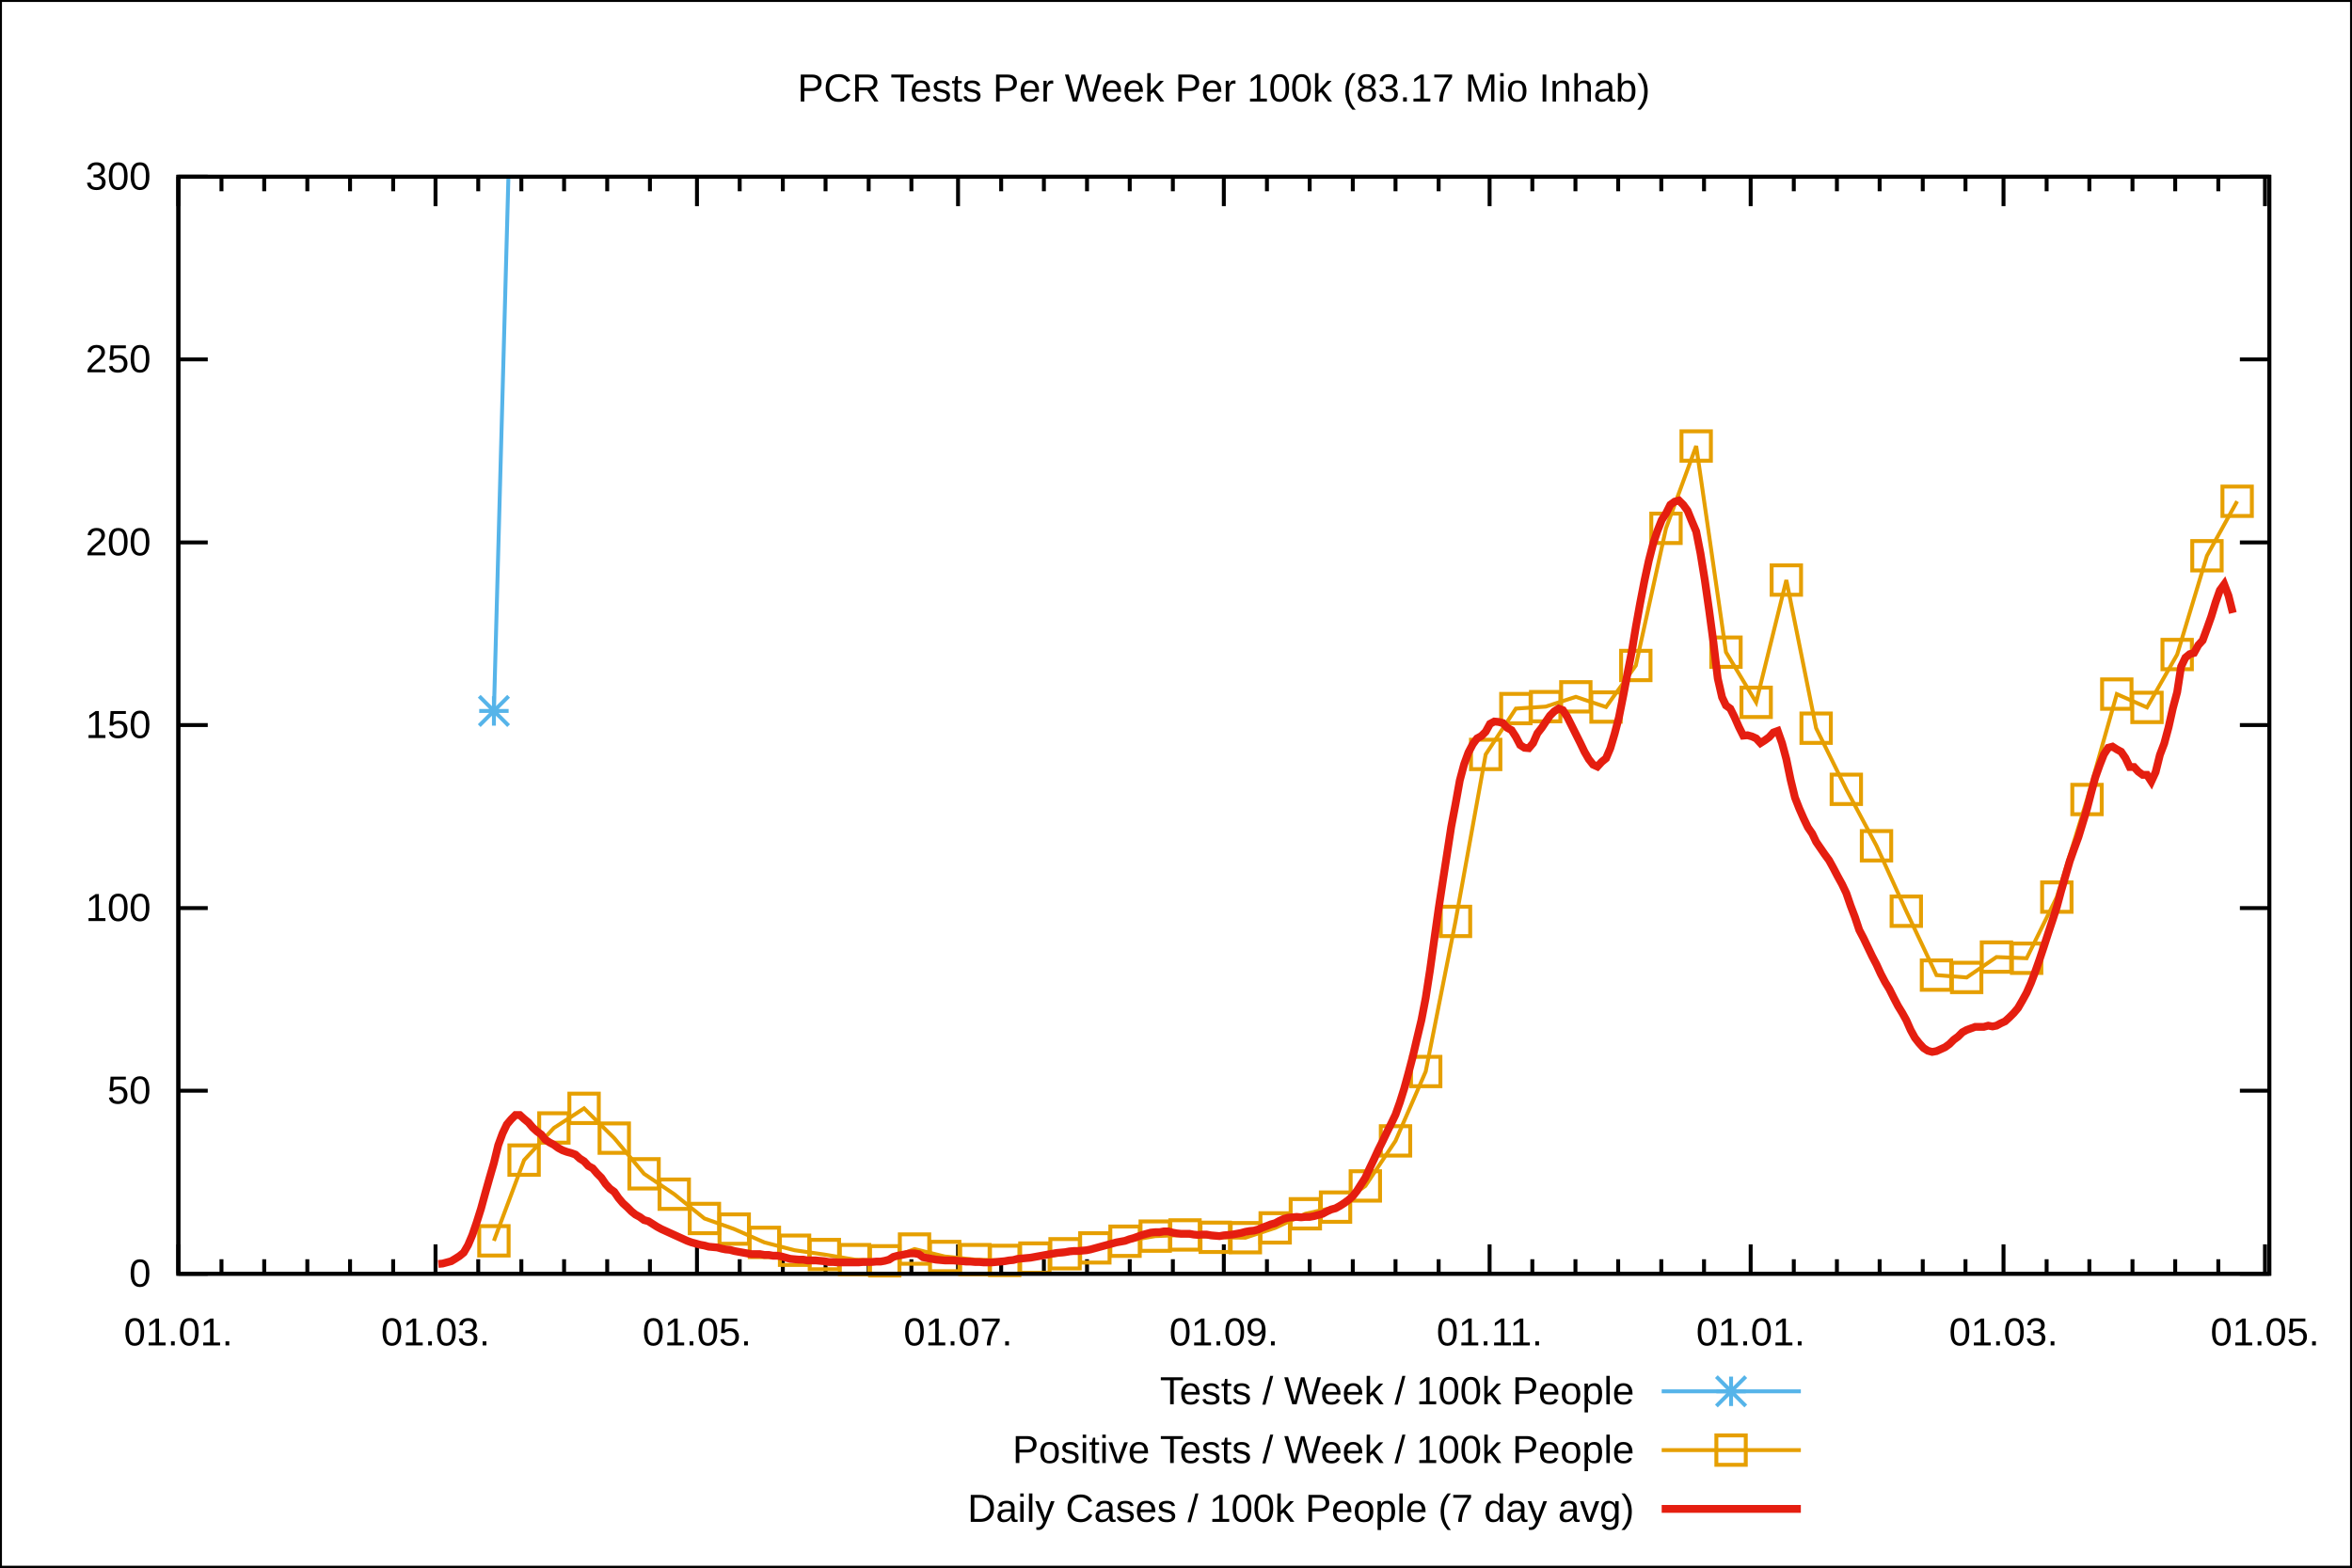
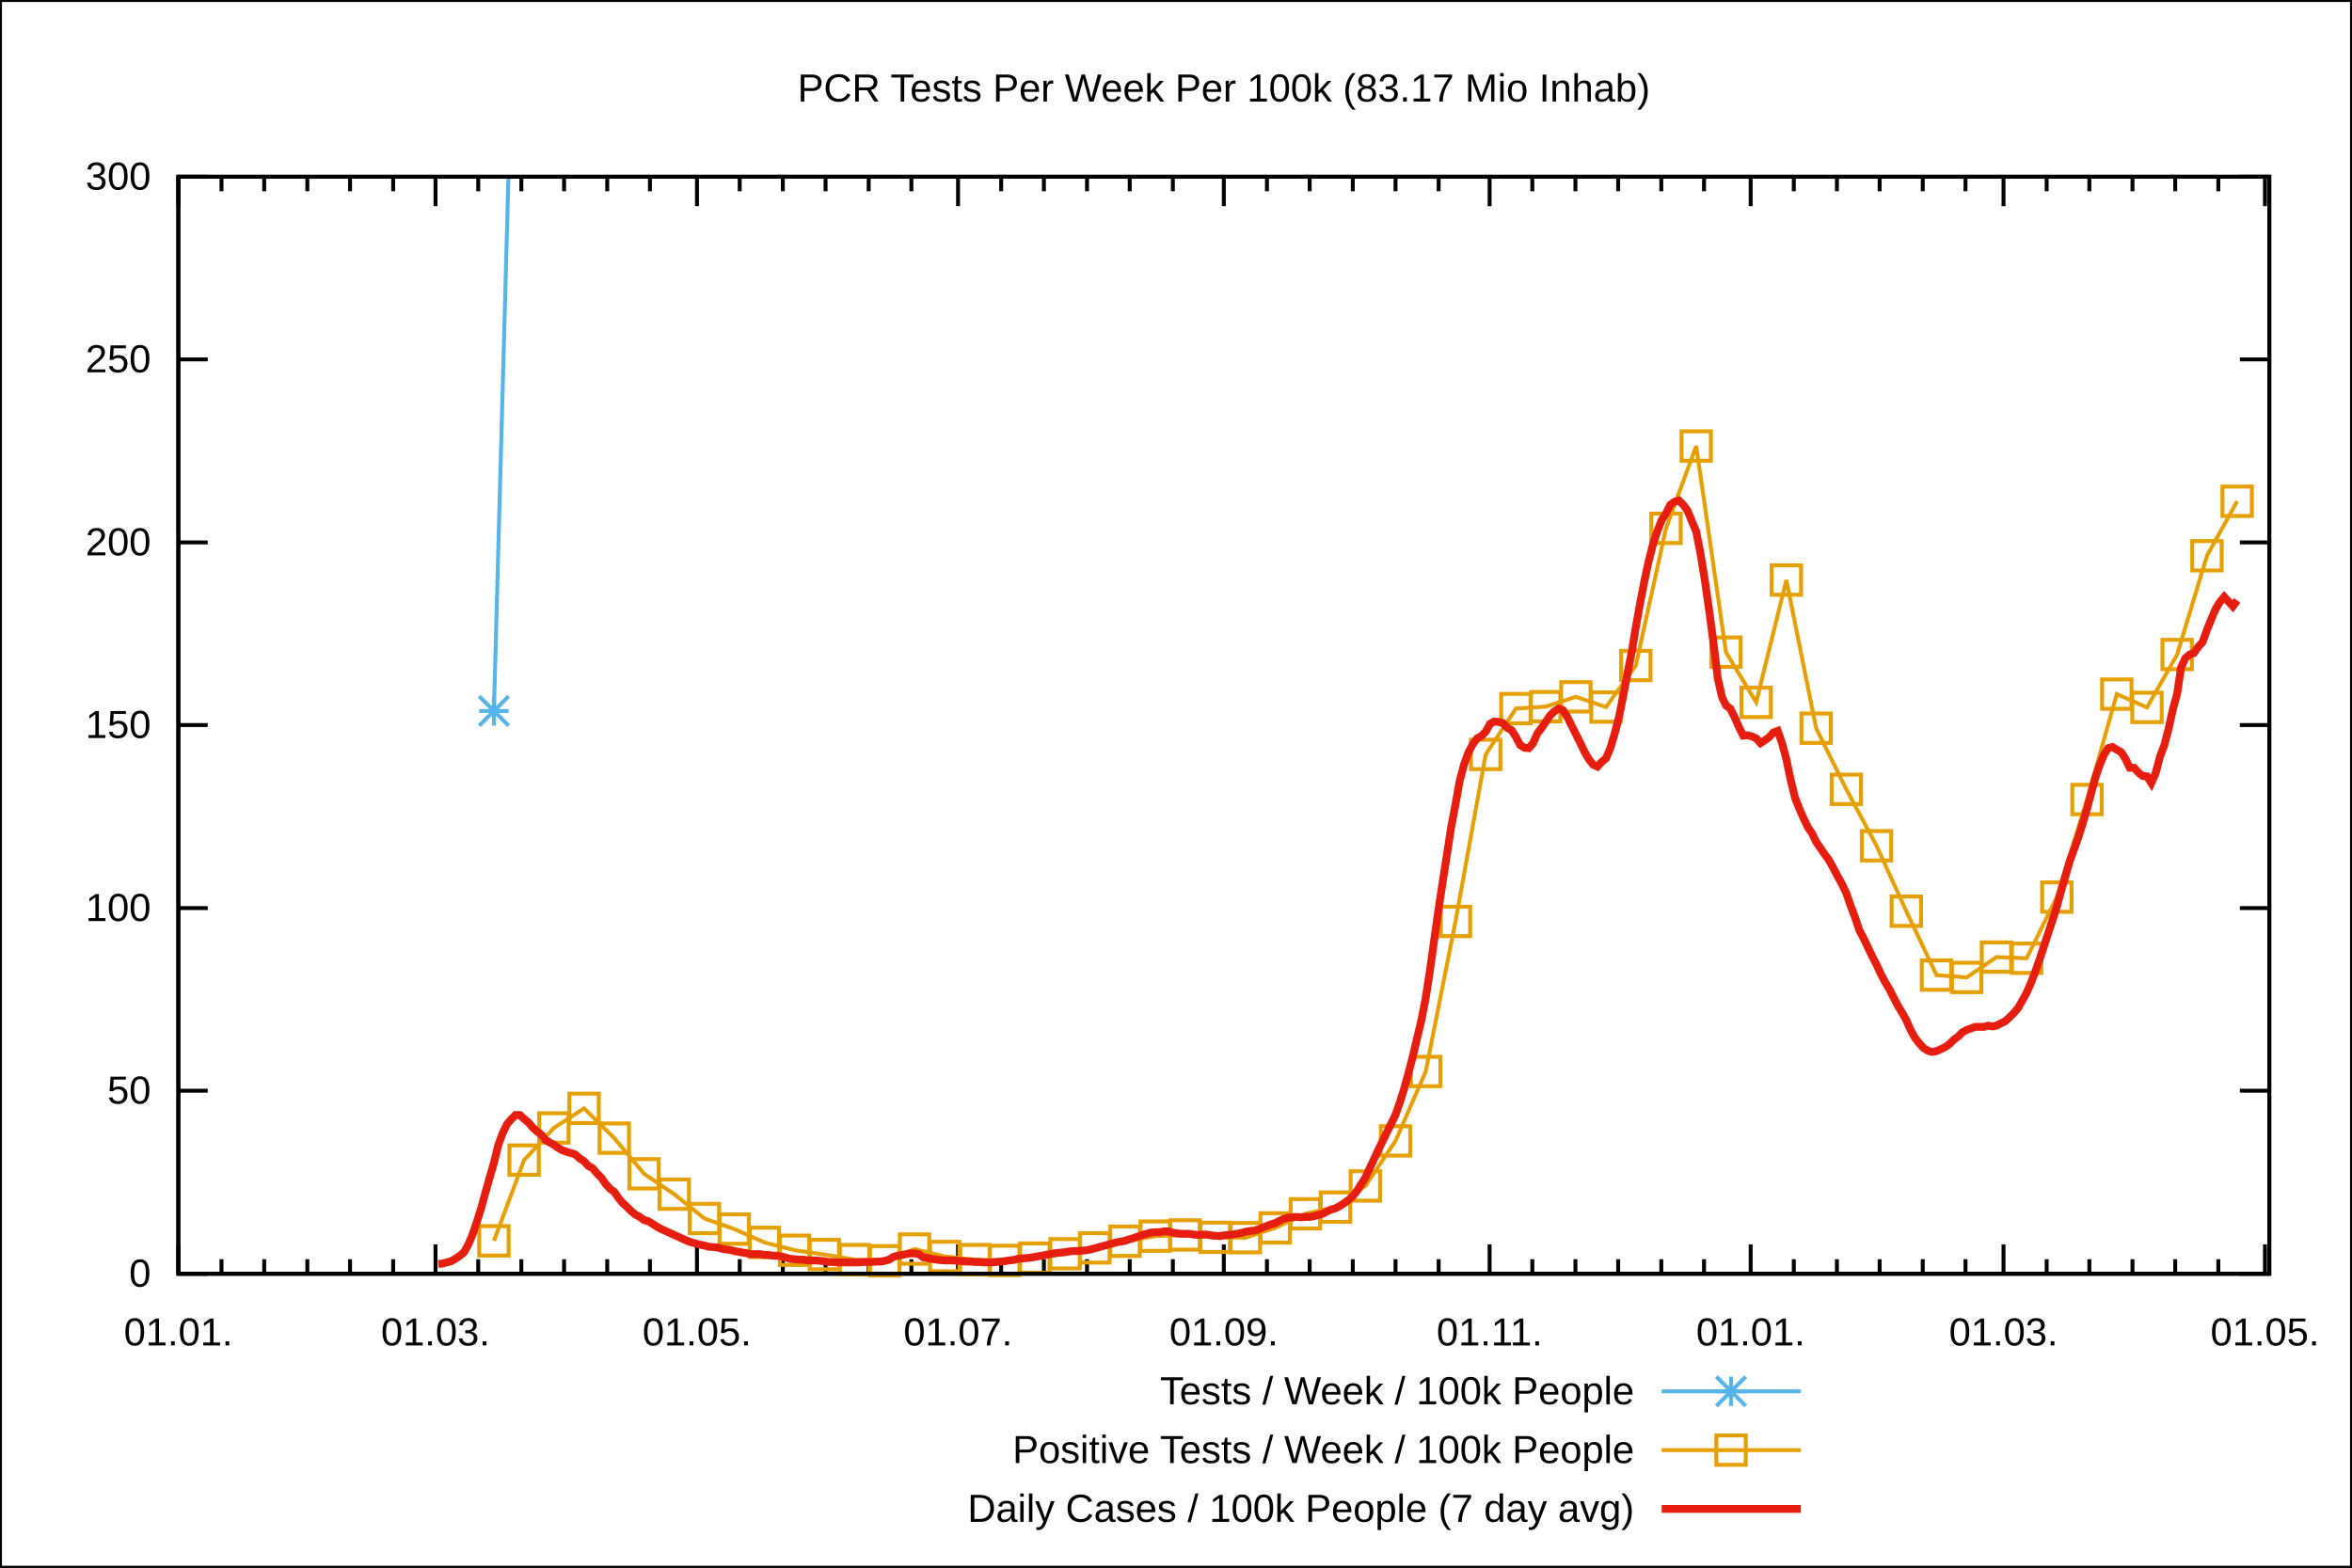
<svg xmlns="http://www.w3.org/2000/svg" xmlns:xlink="http://www.w3.org/1999/xlink" viewBox="0 0 600 400">
  <rect x="0" y="0" width="600" height="400" fill="#ffffff" stroke="black" stroke-width="1" />
  <g id="gnuplot_canvas">
    <defs>
      <circle id="gpDot" r="0.5" stroke-width="0.5" stroke="currentColor" />
      <path id="gpPt0" stroke-width="0.267" stroke="currentColor" d="M-1,0 h2 M0,-1 v2" />
      <path id="gpPt1" stroke-width="0.267" stroke="currentColor" d="M-1,-1 L1,1 M1,-1 L-1,1" />
      <path id="gpPt2" stroke-width="0.267" stroke="currentColor" d="M-1,0 L1,0 M0,-1 L0,1 M-1,-1 L1,1 M-1,1 L1,-1" />
      <rect id="gpPt3" stroke-width="0.267" stroke="currentColor" x="-1" y="-1" width="2" height="2" />
      <rect id="gpPt4" stroke-width="0.267" stroke="currentColor" fill="currentColor" x="-1" y="-1" width="2" height="2" />
      <circle id="gpPt5" stroke-width="0.267" stroke="currentColor" cx="0" cy="0" r="1" />
      <use xlink:href="#gpPt5" id="gpPt6" fill="currentColor" stroke="none" />
      <path id="gpPt7" stroke-width="0.267" stroke="currentColor" d="M0,-1.33 L-1.33,0.67 L1.33,0.67 z" />
      <use xlink:href="#gpPt7" id="gpPt8" fill="currentColor" stroke="none" />
      <use xlink:href="#gpPt7" id="gpPt9" stroke="currentColor" transform="rotate(180)" />
      <use xlink:href="#gpPt9" id="gpPt10" fill="currentColor" stroke="none" />
      <use xlink:href="#gpPt3" id="gpPt11" stroke="currentColor" transform="rotate(45)" />
      <use xlink:href="#gpPt11" id="gpPt12" fill="currentColor" stroke="none" />
      <path id="gpPt13" stroke-width="0.267" stroke="currentColor" d="M0,1.330 L1.265,0.411 L0.782,-1.067 L-0.782,-1.076 L-1.265,0.411 z" />
      <use xlink:href="#gpPt13" id="gpPt14" fill="currentColor" stroke="none" />
      <filter id="textbox" filterUnits="objectBoundingBox" x="0" y="0" height="1" width="1">
        <feFlood flood-color="white" flood-opacity="1" result="bgnd" />
        <feComposite in="SourceGraphic" in2="bgnd" operator="atop" />
      </filter>
      <filter id="greybox" filterUnits="objectBoundingBox" x="0" y="0" height="1" width="1">
        <feFlood flood-color="lightgrey" flood-opacity="1" result="grey" />
        <feComposite in="SourceGraphic" in2="grey" operator="atop" />
      </filter>
    </defs>
    <g fill="none" color="white" stroke="black" stroke-width="1.00" stroke-linecap="butt" stroke-linejoin="miter">
</g>
    <g fill="none" color="black" stroke="currentColor" stroke-width="1.00" stroke-linecap="butt" stroke-linejoin="miter">
      <path stroke="black" d="M45.5,325.0 L53.0,325.0 M578.9,325.0 L571.4,325.0  " />
      <g transform="translate(38.5,328.3)" stroke="none" fill="black" font-family="arial" font-size="10.00" text-anchor="end">
        <text>
          <tspan font-family="arial"> 0</tspan>
        </text>
      </g>
    </g>
    <g fill="none" color="black" stroke="currentColor" stroke-width="1.00" stroke-linecap="butt" stroke-linejoin="miter">
      <path stroke="black" d="M45.5,278.3 L53.0,278.3 M578.9,278.3 L571.4,278.3  " />
      <g transform="translate(38.5,281.6)" stroke="none" fill="black" font-family="arial" font-size="10.00" text-anchor="end">
        <text>
          <tspan font-family="arial"> 50</tspan>
        </text>
      </g>
    </g>
    <g fill="none" color="black" stroke="currentColor" stroke-width="1.00" stroke-linecap="butt" stroke-linejoin="miter">
      <path stroke="black" d="M45.5,231.7 L53.0,231.7 M578.9,231.7 L571.4,231.7  " />
      <g transform="translate(38.5,235.0)" stroke="none" fill="black" font-family="arial" font-size="10.00" text-anchor="end">
        <text>
          <tspan font-family="arial"> 100</tspan>
        </text>
      </g>
    </g>
    <g fill="none" color="black" stroke="currentColor" stroke-width="1.00" stroke-linecap="butt" stroke-linejoin="miter">
      <path stroke="black" d="M45.5,185.0 L53.0,185.0 M578.9,185.0 L571.4,185.0  " />
      <g transform="translate(38.5,188.3)" stroke="none" fill="black" font-family="arial" font-size="10.00" text-anchor="end">
        <text>
          <tspan font-family="arial"> 150</tspan>
        </text>
      </g>
    </g>
    <g fill="none" color="black" stroke="currentColor" stroke-width="1.00" stroke-linecap="butt" stroke-linejoin="miter">
      <path stroke="black" d="M45.5,138.4 L53.0,138.4 M578.9,138.4 L571.4,138.4  " />
      <g transform="translate(38.5,141.7)" stroke="none" fill="black" font-family="arial" font-size="10.00" text-anchor="end">
        <text>
          <tspan font-family="arial"> 200</tspan>
        </text>
      </g>
    </g>
    <g fill="none" color="black" stroke="currentColor" stroke-width="1.00" stroke-linecap="butt" stroke-linejoin="miter">
      <path stroke="black" d="M45.5,91.7 L53.0,91.7 M578.9,91.7 L571.4,91.7  " />
      <g transform="translate(38.5,95.0)" stroke="none" fill="black" font-family="arial" font-size="10.00" text-anchor="end">
        <text>
          <tspan font-family="arial"> 250</tspan>
        </text>
      </g>
    </g>
    <g fill="none" color="black" stroke="currentColor" stroke-width="1.00" stroke-linecap="butt" stroke-linejoin="miter">
      <path stroke="black" d="M45.5,45.1 L53.0,45.1 M578.9,45.1 L571.4,45.1  " />
      <g transform="translate(38.5,48.4)" stroke="none" fill="black" font-family="arial" font-size="10.00" text-anchor="end">
        <text>
          <tspan font-family="arial"> 300</tspan>
        </text>
      </g>
    </g>
    <g fill="none" color="black" stroke="currentColor" stroke-width="1.00" stroke-linecap="butt" stroke-linejoin="miter">
      <path stroke="black" d="M45.5,325.0 L45.5,317.5 M45.5,45.1 L45.5,52.6  " />
      <g transform="translate(45.5,343.3)" stroke="none" fill="black" font-family="arial" font-size="10.00" text-anchor="middle">
        <text>
          <tspan font-family="arial">01.01.</tspan>
        </text>
      </g>
    </g>
    <g fill="none" color="black" stroke="currentColor" stroke-width="1.00" stroke-linecap="butt" stroke-linejoin="miter">
      <path stroke="black" d="M56.5,325.0 L56.5,321.3 M56.5,45.1 L56.5,48.8 M67.4,325.0 L67.4,321.3 M67.4,45.1 L67.4,48.8   M78.4,325.0 L78.4,321.3 M78.4,45.1 L78.4,48.8 M89.3,325.0 L89.3,321.3 M89.3,45.1 L89.3,48.8   M100.3,325.0 L100.3,321.3 M100.3,45.1 L100.3,48.8 M111.1,325.0 L111.1,317.5 M111.1,45.1 L111.1,52.6    " />
      <g transform="translate(111.1,343.3)" stroke="none" fill="black" font-family="arial" font-size="10.00" text-anchor="middle">
        <text>
          <tspan font-family="arial">01.03.</tspan>
        </text>
      </g>
    </g>
    <g fill="none" color="black" stroke="currentColor" stroke-width="1.00" stroke-linecap="butt" stroke-linejoin="miter">
      <path stroke="black" d="M122.0,325.0 L122.0,321.3 M122.0,45.1 L122.0,48.8 M133.0,325.0 L133.0,321.3 M133.0,45.1 L133.0,48.8   M143.9,325.0 L143.9,321.3 M143.9,45.1 L143.9,48.8 M154.9,325.0 L154.9,321.3 M154.9,45.1 L154.9,48.8   M165.8,325.0 L165.8,321.3 M165.8,45.1 L165.8,48.8 M177.8,325.0 L177.8,317.5 M177.8,45.1 L177.8,52.6    " />
      <g transform="translate(177.8,343.3)" stroke="none" fill="black" font-family="arial" font-size="10.00" text-anchor="middle">
        <text>
          <tspan font-family="arial">01.05.</tspan>
        </text>
      </g>
    </g>
    <g fill="none" color="black" stroke="currentColor" stroke-width="1.00" stroke-linecap="butt" stroke-linejoin="miter">
      <path stroke="black" d="M188.7,325.0 L188.7,321.3 M188.7,45.1 L188.7,48.8 M199.7,325.0 L199.7,321.3 M199.7,45.1 L199.7,48.8   M210.6,325.0 L210.6,321.3 M210.6,45.1 L210.6,48.8 M221.6,325.0 L221.6,321.3 M221.6,45.1 L221.6,48.8   M232.5,325.0 L232.5,321.3 M232.5,45.1 L232.5,48.8 M244.4,325.0 L244.4,317.5 M244.4,45.1 L244.4,52.6    " />
      <g transform="translate(244.4,343.3)" stroke="none" fill="black" font-family="arial" font-size="10.00" text-anchor="middle">
        <text>
          <tspan font-family="arial">01.07.</tspan>
        </text>
      </g>
    </g>
    <g fill="none" color="black" stroke="currentColor" stroke-width="1.00" stroke-linecap="butt" stroke-linejoin="miter">
      <path stroke="black" d="M255.4,325.0 L255.4,321.3 M255.4,45.1 L255.4,48.8 M266.3,325.0 L266.3,321.3 M266.3,45.1 L266.3,48.8   M277.3,325.0 L277.3,321.3 M277.3,45.1 L277.3,48.8 M288.2,325.0 L288.2,321.3 M288.2,45.1 L288.2,48.8   M299.2,325.0 L299.2,321.3 M299.2,45.1 L299.2,48.8 M312.2,325.0 L312.2,317.5 M312.2,45.1 L312.2,52.6    " />
      <g transform="translate(312.2,343.3)" stroke="none" fill="black" font-family="arial" font-size="10.00" text-anchor="middle">
        <text>
          <tspan font-family="arial">01.09.</tspan>
        </text>
      </g>
    </g>
    <g fill="none" color="black" stroke="currentColor" stroke-width="1.00" stroke-linecap="butt" stroke-linejoin="miter">
      <path stroke="black" d="M323.2,325.0 L323.2,321.3 M323.2,45.1 L323.2,48.8 M334.1,325.0 L334.1,321.3 M334.1,45.1 L334.1,48.8   M345.1,325.0 L345.1,321.3 M345.1,45.1 L345.1,48.8 M356.0,325.0 L356.0,321.3 M356.0,45.1 L356.0,48.8   M367.0,325.0 L367.0,321.3 M367.0,45.1 L367.0,48.8 M380.0,325.0 L380.0,317.5 M380.0,45.1 L380.0,52.6    " />
      <g transform="translate(380.0,343.3)" stroke="none" fill="black" font-family="arial" font-size="10.00" text-anchor="middle">
        <text>
          <tspan font-family="arial">01.11.</tspan>
        </text>
      </g>
    </g>
    <g fill="none" color="black" stroke="currentColor" stroke-width="1.00" stroke-linecap="butt" stroke-linejoin="miter">
      <path stroke="black" d="M390.9,325.0 L390.9,321.3 M390.9,45.1 L390.9,48.8 M401.9,325.0 L401.9,321.3 M401.9,45.1 L401.9,48.8   M412.8,325.0 L412.8,321.3 M412.8,45.1 L412.8,48.8 M423.8,325.0 L423.8,321.3 M423.8,45.1 L423.8,48.8   M434.7,325.0 L434.7,321.3 M434.7,45.1 L434.7,48.8 M446.6,325.0 L446.6,317.5 M446.6,45.1 L446.6,52.6    " />
      <g transform="translate(446.6,343.3)" stroke="none" fill="black" font-family="arial" font-size="10.00" text-anchor="middle">
        <text>
          <tspan font-family="arial">01.01.</tspan>
        </text>
      </g>
    </g>
    <g fill="none" color="black" stroke="currentColor" stroke-width="1.00" stroke-linecap="butt" stroke-linejoin="miter">
      <path stroke="black" d="M457.6,325.0 L457.6,321.3 M457.6,45.1 L457.6,48.8 M468.6,325.0 L468.6,321.3 M468.6,45.1 L468.6,48.8   M479.5,325.0 L479.5,321.3 M479.5,45.1 L479.5,48.8 M490.5,325.0 L490.5,321.3 M490.5,45.1 L490.5,48.8   M501.4,325.0 L501.4,321.3 M501.4,45.1 L501.4,48.8 M511.1,325.0 L511.1,317.5 M511.1,45.1 L511.1,52.6    " />
      <g transform="translate(511.1,343.3)" stroke="none" fill="black" font-family="arial" font-size="10.00" text-anchor="middle">
        <text>
          <tspan font-family="arial">01.03.</tspan>
        </text>
      </g>
    </g>
    <g fill="none" color="black" stroke="currentColor" stroke-width="1.00" stroke-linecap="butt" stroke-linejoin="miter">
      <path stroke="black" d="M522.1,325.0 L522.1,321.3 M522.1,45.1 L522.1,48.8 M533.0,325.0 L533.0,321.3 M533.0,45.1 L533.0,48.8   M544.0,325.0 L544.0,321.3 M544.0,45.1 L544.0,48.8 M554.9,325.0 L554.9,321.3 M554.9,45.1 L554.9,48.8   M565.9,325.0 L565.9,321.3 M565.9,45.1 L565.9,48.8 M577.8,325.0 L577.8,317.5 M577.8,45.1 L577.8,52.6    " />
      <g transform="translate(577.8,343.3)" stroke="none" fill="black" font-family="arial" font-size="10.00" text-anchor="middle">
        <text>
          <tspan font-family="arial">01.05.</tspan>
        </text>
      </g>
    </g>
    <g fill="none" color="black" stroke="currentColor" stroke-width="1.00" stroke-linecap="butt" stroke-linejoin="miter">
</g>
    <g fill="none" color="black" stroke="currentColor" stroke-width="1.00" stroke-linecap="butt" stroke-linejoin="miter">
      <path stroke="black" d="M45.5,45.1 L45.5,325.0 L578.9,325.0 L578.9,45.1 L45.5,45.1 Z  " />
    </g>
    <g fill="none" color="black" stroke="currentColor" stroke-width="1.00" stroke-linecap="butt" stroke-linejoin="miter">
      <g transform="translate(312.2,25.9)" stroke="none" fill="black" font-family="arial" font-size="10.00" text-anchor="middle">
        <text>
          <tspan font-family="arial">PCR Tests Per Week Per 100k (83.17 Mio Inhab)</tspan>
        </text>
      </g>
    </g>
    <g fill="none" color="black" stroke="currentColor" stroke-width="1.00" stroke-linecap="butt" stroke-linejoin="miter">
</g>
    <g id="array_1_plot_1">
      <g fill="none" color="black" stroke="currentColor" stroke-width="1.00" stroke-linecap="butt" stroke-linejoin="miter">
        <g id="array_1_plot_1_keyentry" visibility="visible">
          <g transform="translate(416.9,358.3)" stroke="none" fill="black" font-family="arial" font-size="10.00" text-anchor="end">
            <text>
              <tspan font-family="arial">Tests / Week / 100k People </tspan>
            </text>
          </g>
        </g>
        <g fill="none" color="black" stroke="currentColor" stroke-width="1.00" stroke-linecap="butt" stroke-linejoin="miter">
          <path stroke="rgb( 86, 180, 233)" d="M423.9,355.0 L459.4,355.0  " />
        </g>
        <path stroke="rgb( 86, 180, 233)" d="M126.0,181.4 L129.7,45.1  " />
        <use xlink:href="#gpPt2" transform="translate(126.0,181.4) scale(3.75)" color="rgb( 86, 180, 233)" />
        <g id="array_1_plot_1_keyentry" visibility="visible">
          <use xlink:href="#gpPt2" transform="translate(441.6,355.0) scale(3.75)" color="rgb( 86, 180, 233)" />
        </g>
      </g>
    </g>
    <g id="array_1_plot_2">
      <g fill="none" color="black" stroke="currentColor" stroke-width="1.00" stroke-linecap="butt" stroke-linejoin="miter">
        <g id="array_1_plot_2_keyentry" visibility="visible">
          <g transform="translate(416.9,373.3)" stroke="none" fill="black" font-family="arial" font-size="10.00" text-anchor="end">
            <text>
              <tspan font-family="arial">Positive Tests / Week / 100k People</tspan>
            </text>
          </g>
        </g>
        <g fill="none" color="black" stroke="currentColor" stroke-width="1.00" stroke-linecap="butt" stroke-linejoin="miter">
          <path stroke="rgb(230, 159,   0)" d="M423.9,370.0 L459.4,370.0  " />
        </g>
        <path stroke="rgb(230, 159,   0)" d="M126.0,316.6 L133.7,296.0 L141.3,287.8 L149.0,282.8 L156.7,290.4 L164.3,299.5 L172.0,304.7 L179.7,310.9   L187.3,313.6 L195.0,317.0 L202.7,319.0 L210.3,320.1 L218.0,321.4 L225.7,321.7 L233.3,318.7 L241.0,320.6   L248.7,321.4 L256.3,321.6 L264.0,321.0 L271.7,319.9 L279.3,318.4 L287.0,316.7 L294.7,315.4 L302.3,315.1   L310.0,315.7 L317.7,315.8 L325.3,313.3 L333.0,309.7 L340.7,308.0 L348.3,302.6 L356.0,291.1 L363.7,273.4   L371.3,235.1 L379.0,192.5 L386.7,180.8 L394.3,180.3 L402.0,177.8 L409.7,180.4 L417.3,169.8 L425.0,134.8   L432.7,113.8 L440.3,166.4 L448.0,179.2 L455.7,148.0 L463.3,185.8 L471.0,201.4 L478.7,215.8 L486.3,232.5   L494.0,248.8 L501.7,249.4 L509.3,244.2 L517.0,244.5 L524.7,228.9 L532.4,204.0 L540.0,177.1 L547.7,180.5   L555.4,167.0 L563.0,141.8 L570.7,127.9  " />
        <use xlink:href="#gpPt3" transform="translate(126.0,316.6) scale(3.75)" color="rgb(230, 159,   0)" />
        <use xlink:href="#gpPt3" transform="translate(133.7,296.0) scale(3.75)" color="rgb(230, 159,   0)" />
        <use xlink:href="#gpPt3" transform="translate(141.3,287.8) scale(3.75)" color="rgb(230, 159,   0)" />
        <use xlink:href="#gpPt3" transform="translate(149.0,282.8) scale(3.75)" color="rgb(230, 159,   0)" />
        <use xlink:href="#gpPt3" transform="translate(156.7,290.4) scale(3.75)" color="rgb(230, 159,   0)" />
        <use xlink:href="#gpPt3" transform="translate(164.3,299.5) scale(3.75)" color="rgb(230, 159,   0)" />
        <use xlink:href="#gpPt3" transform="translate(172.0,304.7) scale(3.75)" color="rgb(230, 159,   0)" />
        <use xlink:href="#gpPt3" transform="translate(179.7,310.9) scale(3.75)" color="rgb(230, 159,   0)" />
        <use xlink:href="#gpPt3" transform="translate(187.3,313.6) scale(3.75)" color="rgb(230, 159,   0)" />
        <use xlink:href="#gpPt3" transform="translate(195.0,317.0) scale(3.75)" color="rgb(230, 159,   0)" />
        <use xlink:href="#gpPt3" transform="translate(202.7,319.0) scale(3.75)" color="rgb(230, 159,   0)" />
        <use xlink:href="#gpPt3" transform="translate(210.3,320.1) scale(3.75)" color="rgb(230, 159,   0)" />
        <use xlink:href="#gpPt3" transform="translate(218.0,321.4) scale(3.75)" color="rgb(230, 159,   0)" />
        <use xlink:href="#gpPt3" transform="translate(225.7,321.7) scale(3.75)" color="rgb(230, 159,   0)" />
        <use xlink:href="#gpPt3" transform="translate(233.3,318.7) scale(3.75)" color="rgb(230, 159,   0)" />
        <use xlink:href="#gpPt3" transform="translate(241.0,320.6) scale(3.75)" color="rgb(230, 159,   0)" />
        <use xlink:href="#gpPt3" transform="translate(248.7,321.4) scale(3.75)" color="rgb(230, 159,   0)" />
        <use xlink:href="#gpPt3" transform="translate(256.3,321.6) scale(3.75)" color="rgb(230, 159,   0)" />
        <use xlink:href="#gpPt3" transform="translate(264.0,321.0) scale(3.75)" color="rgb(230, 159,   0)" />
        <use xlink:href="#gpPt3" transform="translate(271.7,319.9) scale(3.75)" color="rgb(230, 159,   0)" />
        <use xlink:href="#gpPt3" transform="translate(279.3,318.4) scale(3.75)" color="rgb(230, 159,   0)" />
        <use xlink:href="#gpPt3" transform="translate(287.0,316.7) scale(3.75)" color="rgb(230, 159,   0)" />
        <use xlink:href="#gpPt3" transform="translate(294.7,315.4) scale(3.75)" color="rgb(230, 159,   0)" />
        <use xlink:href="#gpPt3" transform="translate(302.3,315.1) scale(3.75)" color="rgb(230, 159,   0)" />
        <use xlink:href="#gpPt3" transform="translate(310.0,315.7) scale(3.75)" color="rgb(230, 159,   0)" />
        <use xlink:href="#gpPt3" transform="translate(317.7,315.8) scale(3.75)" color="rgb(230, 159,   0)" />
        <use xlink:href="#gpPt3" transform="translate(325.3,313.3) scale(3.75)" color="rgb(230, 159,   0)" />
        <use xlink:href="#gpPt3" transform="translate(333.0,309.7) scale(3.75)" color="rgb(230, 159,   0)" />
        <use xlink:href="#gpPt3" transform="translate(340.7,308.0) scale(3.75)" color="rgb(230, 159,   0)" />
        <use xlink:href="#gpPt3" transform="translate(348.3,302.6) scale(3.75)" color="rgb(230, 159,   0)" />
        <use xlink:href="#gpPt3" transform="translate(356.0,291.1) scale(3.75)" color="rgb(230, 159,   0)" />
        <use xlink:href="#gpPt3" transform="translate(363.7,273.4) scale(3.75)" color="rgb(230, 159,   0)" />
        <use xlink:href="#gpPt3" transform="translate(371.3,235.1) scale(3.75)" color="rgb(230, 159,   0)" />
        <use xlink:href="#gpPt3" transform="translate(379.0,192.5) scale(3.75)" color="rgb(230, 159,   0)" />
        <use xlink:href="#gpPt3" transform="translate(386.7,180.8) scale(3.75)" color="rgb(230, 159,   0)" />
        <use xlink:href="#gpPt3" transform="translate(394.3,180.3) scale(3.75)" color="rgb(230, 159,   0)" />
        <use xlink:href="#gpPt3" transform="translate(402.0,177.8) scale(3.75)" color="rgb(230, 159,   0)" />
        <use xlink:href="#gpPt3" transform="translate(409.7,180.4) scale(3.75)" color="rgb(230, 159,   0)" />
        <use xlink:href="#gpPt3" transform="translate(417.3,169.8) scale(3.75)" color="rgb(230, 159,   0)" />
        <use xlink:href="#gpPt3" transform="translate(425.0,134.8) scale(3.75)" color="rgb(230, 159,   0)" />
        <use xlink:href="#gpPt3" transform="translate(432.7,113.8) scale(3.75)" color="rgb(230, 159,   0)" />
        <use xlink:href="#gpPt3" transform="translate(440.3,166.4) scale(3.75)" color="rgb(230, 159,   0)" />
        <use xlink:href="#gpPt3" transform="translate(448.0,179.2) scale(3.75)" color="rgb(230, 159,   0)" />
        <use xlink:href="#gpPt3" transform="translate(455.7,148.0) scale(3.75)" color="rgb(230, 159,   0)" />
        <use xlink:href="#gpPt3" transform="translate(463.3,185.8) scale(3.75)" color="rgb(230, 159,   0)" />
        <use xlink:href="#gpPt3" transform="translate(471.0,201.4) scale(3.75)" color="rgb(230, 159,   0)" />
        <use xlink:href="#gpPt3" transform="translate(478.7,215.8) scale(3.75)" color="rgb(230, 159,   0)" />
        <use xlink:href="#gpPt3" transform="translate(486.3,232.5) scale(3.75)" color="rgb(230, 159,   0)" />
        <use xlink:href="#gpPt3" transform="translate(494.0,248.8) scale(3.75)" color="rgb(230, 159,   0)" />
        <use xlink:href="#gpPt3" transform="translate(501.7,249.4) scale(3.75)" color="rgb(230, 159,   0)" />
        <use xlink:href="#gpPt3" transform="translate(509.3,244.2) scale(3.75)" color="rgb(230, 159,   0)" />
        <use xlink:href="#gpPt3" transform="translate(517.0,244.5) scale(3.75)" color="rgb(230, 159,   0)" />
        <use xlink:href="#gpPt3" transform="translate(524.7,228.9) scale(3.75)" color="rgb(230, 159,   0)" />
        <use xlink:href="#gpPt3" transform="translate(532.4,204.0) scale(3.75)" color="rgb(230, 159,   0)" />
        <use xlink:href="#gpPt3" transform="translate(540.0,177.1) scale(3.75)" color="rgb(230, 159,   0)" />
        <use xlink:href="#gpPt3" transform="translate(547.7,180.5) scale(3.75)" color="rgb(230, 159,   0)" />
        <use xlink:href="#gpPt3" transform="translate(555.4,167.0) scale(3.75)" color="rgb(230, 159,   0)" />
        <use xlink:href="#gpPt3" transform="translate(563.0,141.8) scale(3.75)" color="rgb(230, 159,   0)" />
        <use xlink:href="#gpPt3" transform="translate(570.7,127.9) scale(3.75)" color="rgb(230, 159,   0)" />
        <g id="array_1_plot_2_keyentry" visibility="visible">
          <use xlink:href="#gpPt3" transform="translate(441.6,370.0) scale(3.75)" color="rgb(230, 159,   0)" />
        </g>
      </g>
    </g>
    <g id="array_1_plot_3">
      <g fill="none" color="white" stroke="rgb(230, 159,   0)" stroke-width="2.00" stroke-linecap="butt" stroke-linejoin="miter">
</g>
      <g fill="none" color="black" stroke="currentColor" stroke-width="2.00" stroke-linecap="butt" stroke-linejoin="miter">
        <g id="array_1_plot_3_keyentry" visibility="visible">
          <g transform="translate(416.9,388.3)" stroke="none" fill="black" font-family="arial" font-size="10.00" text-anchor="end">
            <text>
              <tspan font-family="arial">Daily Cases / 100k People (7 day avg)</tspan>
            </text>
          </g>
        </g>
        <g fill="none" color="black" stroke="currentColor" stroke-width="2.00" stroke-linecap="butt" stroke-linejoin="miter">
          <path stroke="rgb(229,  30,  16)" d="M423.9,385.0 L459.4,385.0  " />
        </g>
-         <path stroke="rgb(229,  30,  16)" d="M111.8,322.5 L112.9,322.4 L114.0,322.1 L115.1,321.8 L116.1,321.2 L117.2,320.5 L118.3,319.6 L119.4,317.7   L120.5,315.1 L121.6,311.9 L122.7,308.4 L123.8,304.4 L124.9,300.5 L126.0,296.7 L127.1,292.2 L128.2,289.2   L129.3,286.9 L130.4,285.6 L131.5,284.5 L132.6,284.5 L133.7,285.5 L134.8,286.4 L135.9,287.7 L137.0,288.7   L138.1,289.5 L139.1,290.8 L140.2,291.5 L141.3,292.1 L142.4,292.9 L143.5,293.5 L144.6,293.9 L145.7,294.2   L146.8,294.6 L147.9,295.6 L149.0,296.3 L150.1,297.5 L151.2,298.1 L152.3,299.4 L153.4,300.5 L154.5,302.1   L155.6,303.3 L156.7,304.1 L157.8,305.7 L158.9,307.0 L160.0,308.0 L161.1,309.1 L162.1,309.9 L163.2,310.5   L164.3,311.3 L165.4,311.6 L166.5,312.3 L167.6,313.0 L168.7,313.6 L169.8,314.1 L170.9,314.6 L172.0,315.1   L173.1,315.6 L174.2,316.1 L175.3,316.6 L176.4,317.0 L177.5,317.3 L178.6,317.6 L179.7,317.8 L180.8,318.1   L181.9,318.2 L183.0,318.3 L184.1,318.6 L185.1,318.8 L186.2,318.9 L187.3,319.2 L188.4,319.4 L189.5,319.6   L190.6,319.8 L191.7,320.0 L192.8,320.0 L193.9,320.0 L195.0,320.2 L196.1,320.2 L197.2,320.4 L198.3,320.4   L199.4,320.6 L200.5,320.9 L201.6,321.2 L202.7,321.3 L203.8,321.4 L204.9,321.4 L206.0,321.6 L207.1,321.6   L208.1,321.6 L209.2,321.7 L210.3,321.8 L211.4,322.0 L212.5,322.0 L213.6,322.1 L214.7,322.1 L215.8,322.1   L216.9,322.1 L218.0,322.1 L219.1,322.1 L220.2,322.0 L221.3,322.0 L222.4,322.0 L223.5,321.9 L224.6,321.9   L225.7,321.7 L226.8,321.4 L227.9,320.7 L229.0,320.4 L230.1,320.2 L231.1,320.0 L232.2,319.8 L233.3,319.8   L234.4,320.0 L235.5,320.8 L236.6,321.0 L237.7,321.2 L238.8,321.4 L239.9,321.5 L241.0,321.6 L242.1,321.6   L243.2,321.6 L244.3,321.7 L245.4,321.8 L246.5,321.9 L247.6,321.9 L248.7,322.0 L249.8,322.0 L250.9,322.1   L252.0,322.1 L253.1,322.1 L254.2,322.0 L255.2,321.9 L256.3,321.8 L257.4,321.6 L258.5,321.5 L259.6,321.2   L260.7,321.1 L261.8,321.0 L262.9,320.9 L264.0,320.7 L265.1,320.5 L266.2,320.3 L267.3,320.1 L268.4,319.9   L269.5,319.7 L270.6,319.6 L271.7,319.5 L272.8,319.3 L273.9,319.2 L275.0,319.2 L276.1,319.1 L277.2,319.0   L278.2,318.8 L279.3,318.5 L280.4,318.2 L281.5,317.9 L282.6,317.6 L283.7,317.3 L284.8,317.0 L285.9,316.8   L287.0,316.6 L288.1,316.2 L289.2,315.9 L290.3,315.5 L291.4,315.1 L292.5,314.8 L293.6,314.5 L294.7,314.4   L295.8,314.4 L296.9,314.2 L298.0,314.2 L299.1,314.5 L300.2,314.7 L301.2,314.8 L302.3,314.8 L303.4,314.8   L304.5,315.0 L305.6,315.1 L306.7,315.0 L307.8,315.0 L308.9,315.2 L310.0,315.3 L311.1,315.4 L312.2,315.2   L313.3,315.1 L314.4,315.0 L315.5,314.8 L316.6,314.6 L317.7,314.3 L318.8,314.1 L319.9,314.0 L321.0,313.7   L322.1,313.2 L323.2,312.8 L324.2,312.4 L325.3,312.1 L326.4,311.5 L327.5,311.0 L328.6,310.7 L329.7,310.6   L330.8,310.5 L331.9,310.6 L333.0,310.5 L334.1,310.5 L335.2,310.3 L336.3,310.0 L337.4,309.7 L338.5,309.1   L339.6,308.6 L340.7,308.3 L341.8,307.7 L342.9,307.0 L344.0,306.2 L345.1,305.2 L346.2,303.8 L347.2,302.2   L348.3,300.5 L349.4,298.1 L350.5,295.8 L351.6,293.4 L352.7,291.2 L353.8,288.9 L354.9,286.7 L356.0,284.4   L357.1,281.3 L358.2,277.8 L359.3,273.8 L360.4,269.6 L361.5,264.9 L362.6,260.3 L363.7,254.6 L364.8,247.5   L365.9,239.6 L367.0,231.8 L368.1,224.6 L369.2,217.5 L370.2,211.0 L371.3,205.2 L372.4,199.1 L373.5,195.0   L374.6,192.0 L375.7,189.9 L376.8,188.4 L377.9,187.8 L379.0,186.7 L380.1,184.7 L381.2,184.1 L382.3,184.2   L383.4,184.5 L384.5,185.7 L385.6,186.3 L386.7,188.0 L387.8,190.1 L388.9,190.8 L390.0,190.9 L391.1,189.6   L392.2,187.1 L393.3,185.7 L394.3,184.2 L395.4,182.6 L396.5,181.5 L397.6,180.8 L398.7,181.2 L399.8,182.9   L400.9,185.1 L402.0,187.3 L403.1,189.5 L404.2,191.8 L405.3,193.7 L406.4,195.1 L407.5,195.6 L408.6,194.4   L409.7,193.5 L410.8,190.9 L411.9,187.2 L413.0,183.0 L414.1,177.5 L415.2,171.7 L416.3,166.1 L417.3,160.0   L418.4,153.9 L419.5,148.2 L420.6,143.1 L421.7,138.8 L422.8,135.5 L423.9,132.7 L425.0,131.0 L426.1,128.8   L427.2,128.0 L428.3,127.7 L429.4,128.8 L430.5,130.3 L431.6,133.0 L432.7,135.6 L433.8,141.2 L434.9,148.0   L436.0,155.7 L437.1,163.9 L438.2,173.1 L439.3,177.9 L440.3,180.0 L441.4,180.8 L442.5,183.0 L443.6,185.5   L444.7,187.7 L445.8,187.6 L446.9,187.9 L448.0,188.4 L449.1,189.6 L450.2,188.9 L451.3,188.1 L452.4,186.9   L453.5,186.5 L454.6,189.6 L455.7,193.7 L456.8,199.0 L457.9,203.5 L459.0,206.3 L460.1,208.8 L461.2,211.1   L462.3,212.7 L463.3,214.8 L464.4,216.4 L465.5,218.0 L466.6,219.5 L467.7,221.5 L468.8,223.6 L469.9,225.6   L471.0,227.9 L472.1,231.1 L473.2,234.0 L474.3,237.3 L475.4,239.4 L476.5,241.7 L477.6,244.0 L478.7,246.1   L479.8,248.5 L480.9,250.6 L482.0,252.4 L483.1,254.6 L484.2,256.7 L485.3,258.5 L486.3,260.3 L487.4,262.8   L488.5,264.8 L489.6,266.2 L490.7,267.4 L491.8,268.1 L492.9,268.4 L494.0,268.2 L495.1,267.7 L496.2,267.2   L497.3,266.4 L498.4,265.3 L499.5,264.5 L500.6,263.4 L501.7,262.8 L502.8,262.4 L503.9,262.0 L505.0,262.0   L506.1,262.0 L507.2,261.7 L508.3,261.9 L509.3,261.7 L510.4,261.1 L511.5,260.6 L512.6,259.6 L513.7,258.5   L514.8,257.2 L515.9,255.3 L517.0,253.3 L518.1,250.8 L519.2,247.9 L520.3,244.8 L521.4,241.5 L522.5,238.1   L523.6,234.8 L524.7,231.4 L525.8,227.3 L526.9,223.5 L528.0,219.7 L529.1,216.6 L530.2,213.6 L531.3,210.0   L532.4,206.4 L533.4,202.5 L534.5,198.4 L535.6,195.3 L536.7,192.5 L537.8,190.8 L538.9,190.5 L540.0,191.2   L541.1,191.8 L542.2,193.4 L543.3,195.7 L544.4,195.7 L545.5,196.9 L546.6,197.7 L547.7,197.7 L548.8,199.4   L549.9,197.0 L551.0,192.6 L552.1,189.7 L553.2,185.6 L554.3,180.7 L555.4,176.6 L556.4,170.1 L557.5,167.8   L558.6,166.9 L559.7,166.6 L560.8,164.6 L561.9,163.4 L563.0,160.4 L564.1,157.3 L565.2,153.7 L566.3,150.6   L567.4,149.1 L568.5,152.0 L569.6,156.4  " />
+         <path stroke="rgb(229,  30,  16)" d="M111.8,322.5 L112.9,322.4 L114.0,322.1 L115.1,321.8 L116.1,321.2 L117.2,320.5 L118.3,319.6 L119.4,317.7   L120.5,315.1 L121.6,311.9 L122.7,308.4 L123.8,304.4 L124.9,300.5 L126.0,296.7 L127.1,292.2 L128.2,289.2   L129.3,286.9 L130.4,285.6 L131.5,284.5 L132.6,284.5 L133.7,285.5 L134.8,286.4 L135.9,287.7 L137.0,288.7   L138.1,289.5 L139.1,290.8 L140.2,291.5 L141.3,292.1 L142.4,292.9 L143.5,293.5 L144.6,293.9 L145.7,294.2   L146.8,294.6 L147.9,295.6 L149.0,296.3 L150.1,297.5 L151.2,298.1 L152.3,299.4 L153.4,300.5 L154.5,302.1   L155.6,303.3 L156.7,304.1 L157.8,305.7 L158.9,307.0 L160.0,308.0 L161.1,309.1 L162.1,309.9 L163.2,310.5   L164.3,311.3 L165.4,311.6 L166.5,312.3 L167.6,313.0 L168.7,313.6 L169.8,314.1 L170.9,314.6 L172.0,315.1   L173.1,315.6 L174.2,316.1 L175.3,316.6 L176.4,317.0 L177.5,317.3 L178.6,317.6 L179.7,317.8 L180.8,318.1   L181.9,318.2 L183.0,318.3 L184.1,318.6 L185.1,318.8 L186.2,318.9 L187.3,319.2 L188.4,319.4 L189.5,319.6   L190.6,319.8 L191.7,320.0 L192.8,320.0 L193.9,320.0 L195.0,320.2 L196.1,320.2 L197.2,320.4 L198.3,320.4   L199.4,320.6 L200.5,320.9 L201.6,321.2 L202.7,321.3 L203.8,321.4 L204.9,321.4 L206.0,321.6 L207.1,321.6   L208.1,321.6 L209.2,321.7 L210.3,321.8 L211.4,322.0 L212.5,322.0 L213.6,322.1 L214.7,322.1 L215.8,322.1   L216.9,322.1 L218.0,322.1 L219.1,322.1 L220.2,322.0 L221.3,322.0 L222.4,322.0 L223.5,321.9 L224.6,321.9   L225.7,321.7 L226.8,321.4 L227.9,320.7 L229.0,320.4 L230.1,320.2 L231.1,320.0 L232.2,319.8 L233.3,319.8   L234.4,320.0 L235.5,320.8 L236.6,321.0 L237.7,321.2 L238.8,321.4 L239.9,321.5 L241.0,321.6 L242.1,321.6   L243.2,321.6 L244.3,321.7 L245.4,321.8 L246.5,321.9 L247.6,321.9 L248.7,322.0 L249.8,322.0 L250.9,322.1   L252.0,322.1 L253.1,322.1 L254.2,322.0 L255.2,321.9 L256.3,321.8 L257.4,321.6 L258.5,321.5 L259.6,321.2   L260.7,321.1 L261.8,321.0 L262.9,320.9 L264.0,320.7 L265.1,320.5 L266.2,320.3 L267.3,320.1 L268.4,319.9   L269.5,319.7 L270.6,319.6 L271.7,319.5 L272.8,319.3 L273.9,319.2 L275.0,319.2 L276.1,319.1 L277.2,319.0   L278.2,318.8 L279.3,318.5 L280.4,318.2 L281.5,317.9 L282.6,317.6 L283.7,317.3 L284.8,317.0 L285.9,316.8   L287.0,316.6 L288.1,316.2 L289.2,315.9 L290.3,315.5 L291.4,315.1 L292.5,314.8 L293.6,314.5 L294.7,314.4   L295.8,314.4 L296.9,314.2 L298.0,314.2 L299.1,314.5 L300.2,314.7 L301.2,314.8 L302.3,314.8 L303.4,314.8   L304.5,315.0 L305.6,315.1 L306.7,315.0 L307.8,315.0 L308.9,315.2 L310.0,315.3 L311.1,315.4 L312.2,315.2   L313.3,315.1 L314.4,315.0 L315.5,314.8 L316.6,314.6 L317.7,314.3 L318.8,314.1 L319.9,314.0 L321.0,313.7   L322.1,313.2 L323.2,312.8 L324.2,312.4 L325.3,312.1 L326.4,311.5 L327.5,311.0 L328.6,310.7 L329.7,310.6   L330.8,310.5 L331.9,310.6 L333.0,310.5 L334.1,310.5 L335.2,310.3 L336.3,310.0 L337.4,309.7 L338.5,309.1   L339.6,308.6 L340.7,308.3 L341.8,307.7 L342.9,307.0 L344.0,306.2 L345.1,305.2 L346.2,303.8 L347.2,302.2   L348.3,300.5 L349.4,298.1 L350.5,295.8 L351.6,293.4 L352.7,291.2 L353.8,288.9 L354.9,286.7 L356.0,284.4   L357.1,281.3 L358.2,277.8 L359.3,273.8 L360.4,269.6 L361.5,264.9 L362.6,260.3 L363.7,254.6 L364.8,247.5   L365.9,239.6 L367.0,231.8 L368.1,224.6 L369.2,217.5 L370.2,211.0 L371.3,205.2 L372.4,199.1 L373.5,195.0   L374.6,192.0 L375.7,189.9 L376.8,188.4 L377.9,187.8 L379.0,186.7 L380.1,184.7 L381.2,184.1 L382.3,184.2   L383.4,184.5 L384.5,185.7 L385.6,186.3 L386.7,188.0 L387.8,190.1 L388.9,190.8 L390.0,190.9 L391.1,189.6   L392.2,187.1 L393.3,185.7 L394.3,184.2 L395.4,182.6 L396.5,181.5 L397.6,180.8 L398.7,181.2 L399.8,182.9   L400.9,185.1 L402.0,187.3 L403.1,189.5 L404.2,191.8 L405.3,193.7 L406.4,195.1 L407.5,195.6 L408.6,194.4   L409.7,193.5 L410.8,190.9 L411.9,187.2 L413.0,183.0 L414.1,177.5 L415.2,171.7 L416.3,166.1 L417.3,160.0   L418.4,153.9 L419.5,148.2 L420.6,143.1 L421.7,138.8 L422.8,135.5 L423.9,132.7 L425.0,131.0 L426.1,128.8   L427.2,128.0 L428.3,127.7 L429.4,128.8 L430.5,130.3 L431.6,133.0 L432.7,135.6 L433.8,141.2 L434.9,148.0   L436.0,155.7 L437.1,163.9 L438.2,173.1 L439.3,177.9 L440.3,180.0 L441.4,180.8 L442.5,183.0 L443.6,185.5   L444.7,187.7 L445.8,187.6 L446.9,187.9 L448.0,188.4 L449.1,189.6 L450.2,188.9 L451.3,188.1 L452.4,186.9   L453.5,186.5 L454.6,189.6 L455.7,193.7 L456.8,199.0 L457.9,203.5 L459.0,206.3 L460.1,208.8 L461.2,211.1   L462.3,212.7 L463.3,214.8 L464.4,216.4 L465.5,218.0 L466.6,219.5 L467.7,221.5 L468.8,223.6 L469.9,225.6   L471.0,227.9 L472.1,231.1 L473.2,234.0 L474.3,237.3 L475.4,239.4 L476.5,241.7 L477.6,244.0 L478.7,246.1   L479.8,248.5 L480.9,250.6 L482.0,252.4 L483.1,254.6 L484.2,256.7 L485.3,258.5 L486.3,260.3 L487.4,262.8   L488.5,264.8 L489.6,266.2 L490.7,267.4 L491.8,268.1 L492.9,268.4 L494.0,268.2 L495.1,267.7 L496.2,267.2   L497.3,266.4 L498.4,265.3 L499.5,264.5 L500.6,263.4 L501.7,262.8 L502.8,262.4 L503.9,262.0 L505.0,262.0   L506.1,262.0 L507.2,261.7 L508.3,261.9 L509.3,261.7 L510.4,261.1 L511.5,260.6 L512.6,259.6 L513.7,258.5   L514.8,257.2 L515.9,255.3 L517.0,253.3 L518.1,250.8 L519.2,247.9 L520.3,244.8 L521.4,241.5 L522.5,238.1   L523.6,234.8 L524.7,231.3 L525.8,227.3 L526.9,223.5 L528.0,219.7 L529.1,216.7 L530.2,213.6 L531.3,210.1   L532.4,206.4 L533.4,202.6 L534.5,198.5 L535.6,195.3 L536.7,192.6 L537.8,190.9 L538.9,190.6 L540.0,191.3   L541.1,191.9 L542.2,193.6 L543.3,195.9 L544.4,195.9 L545.5,197.1 L546.6,198.0 L547.7,198.1 L548.8,199.8   L549.9,197.3 L551.0,193.1 L552.1,190.2 L553.2,186.0 L554.3,181.0 L555.4,177.0 L556.4,170.3 L557.5,167.9   L558.6,167.0 L559.7,166.6 L560.8,165.0 L561.9,163.8 L563.0,160.7 L564.1,158.0 L565.2,155.4 L566.3,153.6   L567.4,152.3 L568.5,153.5 L569.6,154.7 L570.7,153.2  " />
      </g>
    </g>
    <g fill="none" color="black" stroke="currentColor" stroke-width="2.00" stroke-linecap="butt" stroke-linejoin="miter">
</g>
    <g fill="none" color="black" stroke="black" stroke-width="1.00" stroke-linecap="butt" stroke-linejoin="miter">
</g>
    <g fill="none" color="black" stroke="currentColor" stroke-width="1.00" stroke-linecap="butt" stroke-linejoin="miter">
      <path stroke="black" d="M45.5,45.1 L45.5,325.0 L578.9,325.0 L578.9,45.1 L45.5,45.1 Z  " />
    </g>
    <g fill="none" color="black" stroke="currentColor" stroke-width="1.00" stroke-linecap="butt" stroke-linejoin="miter">
</g>
  </g>
  <text id="coord_text" text-anchor="start" pointer-events="none" font-size="12" font-family="Arial" visibility="hidden"> </text>
  <rect id="hypertextbox" class="hypertextbox" pointer-events="none" fill="white" stroke="black" opacity="0.8" height="16" visibility="hidden" />
  <text id="hypertext" class="hypertext" pointer-events="none" font-size="12" font-family="Arial" visibility="hidden"> </text>
  <image id="hyperimage" class="hyperimage" pointer-events="none" fill="white" stroke="black" opacity="0.8" height="200" width="300" visibility="hidden" />
</svg>
